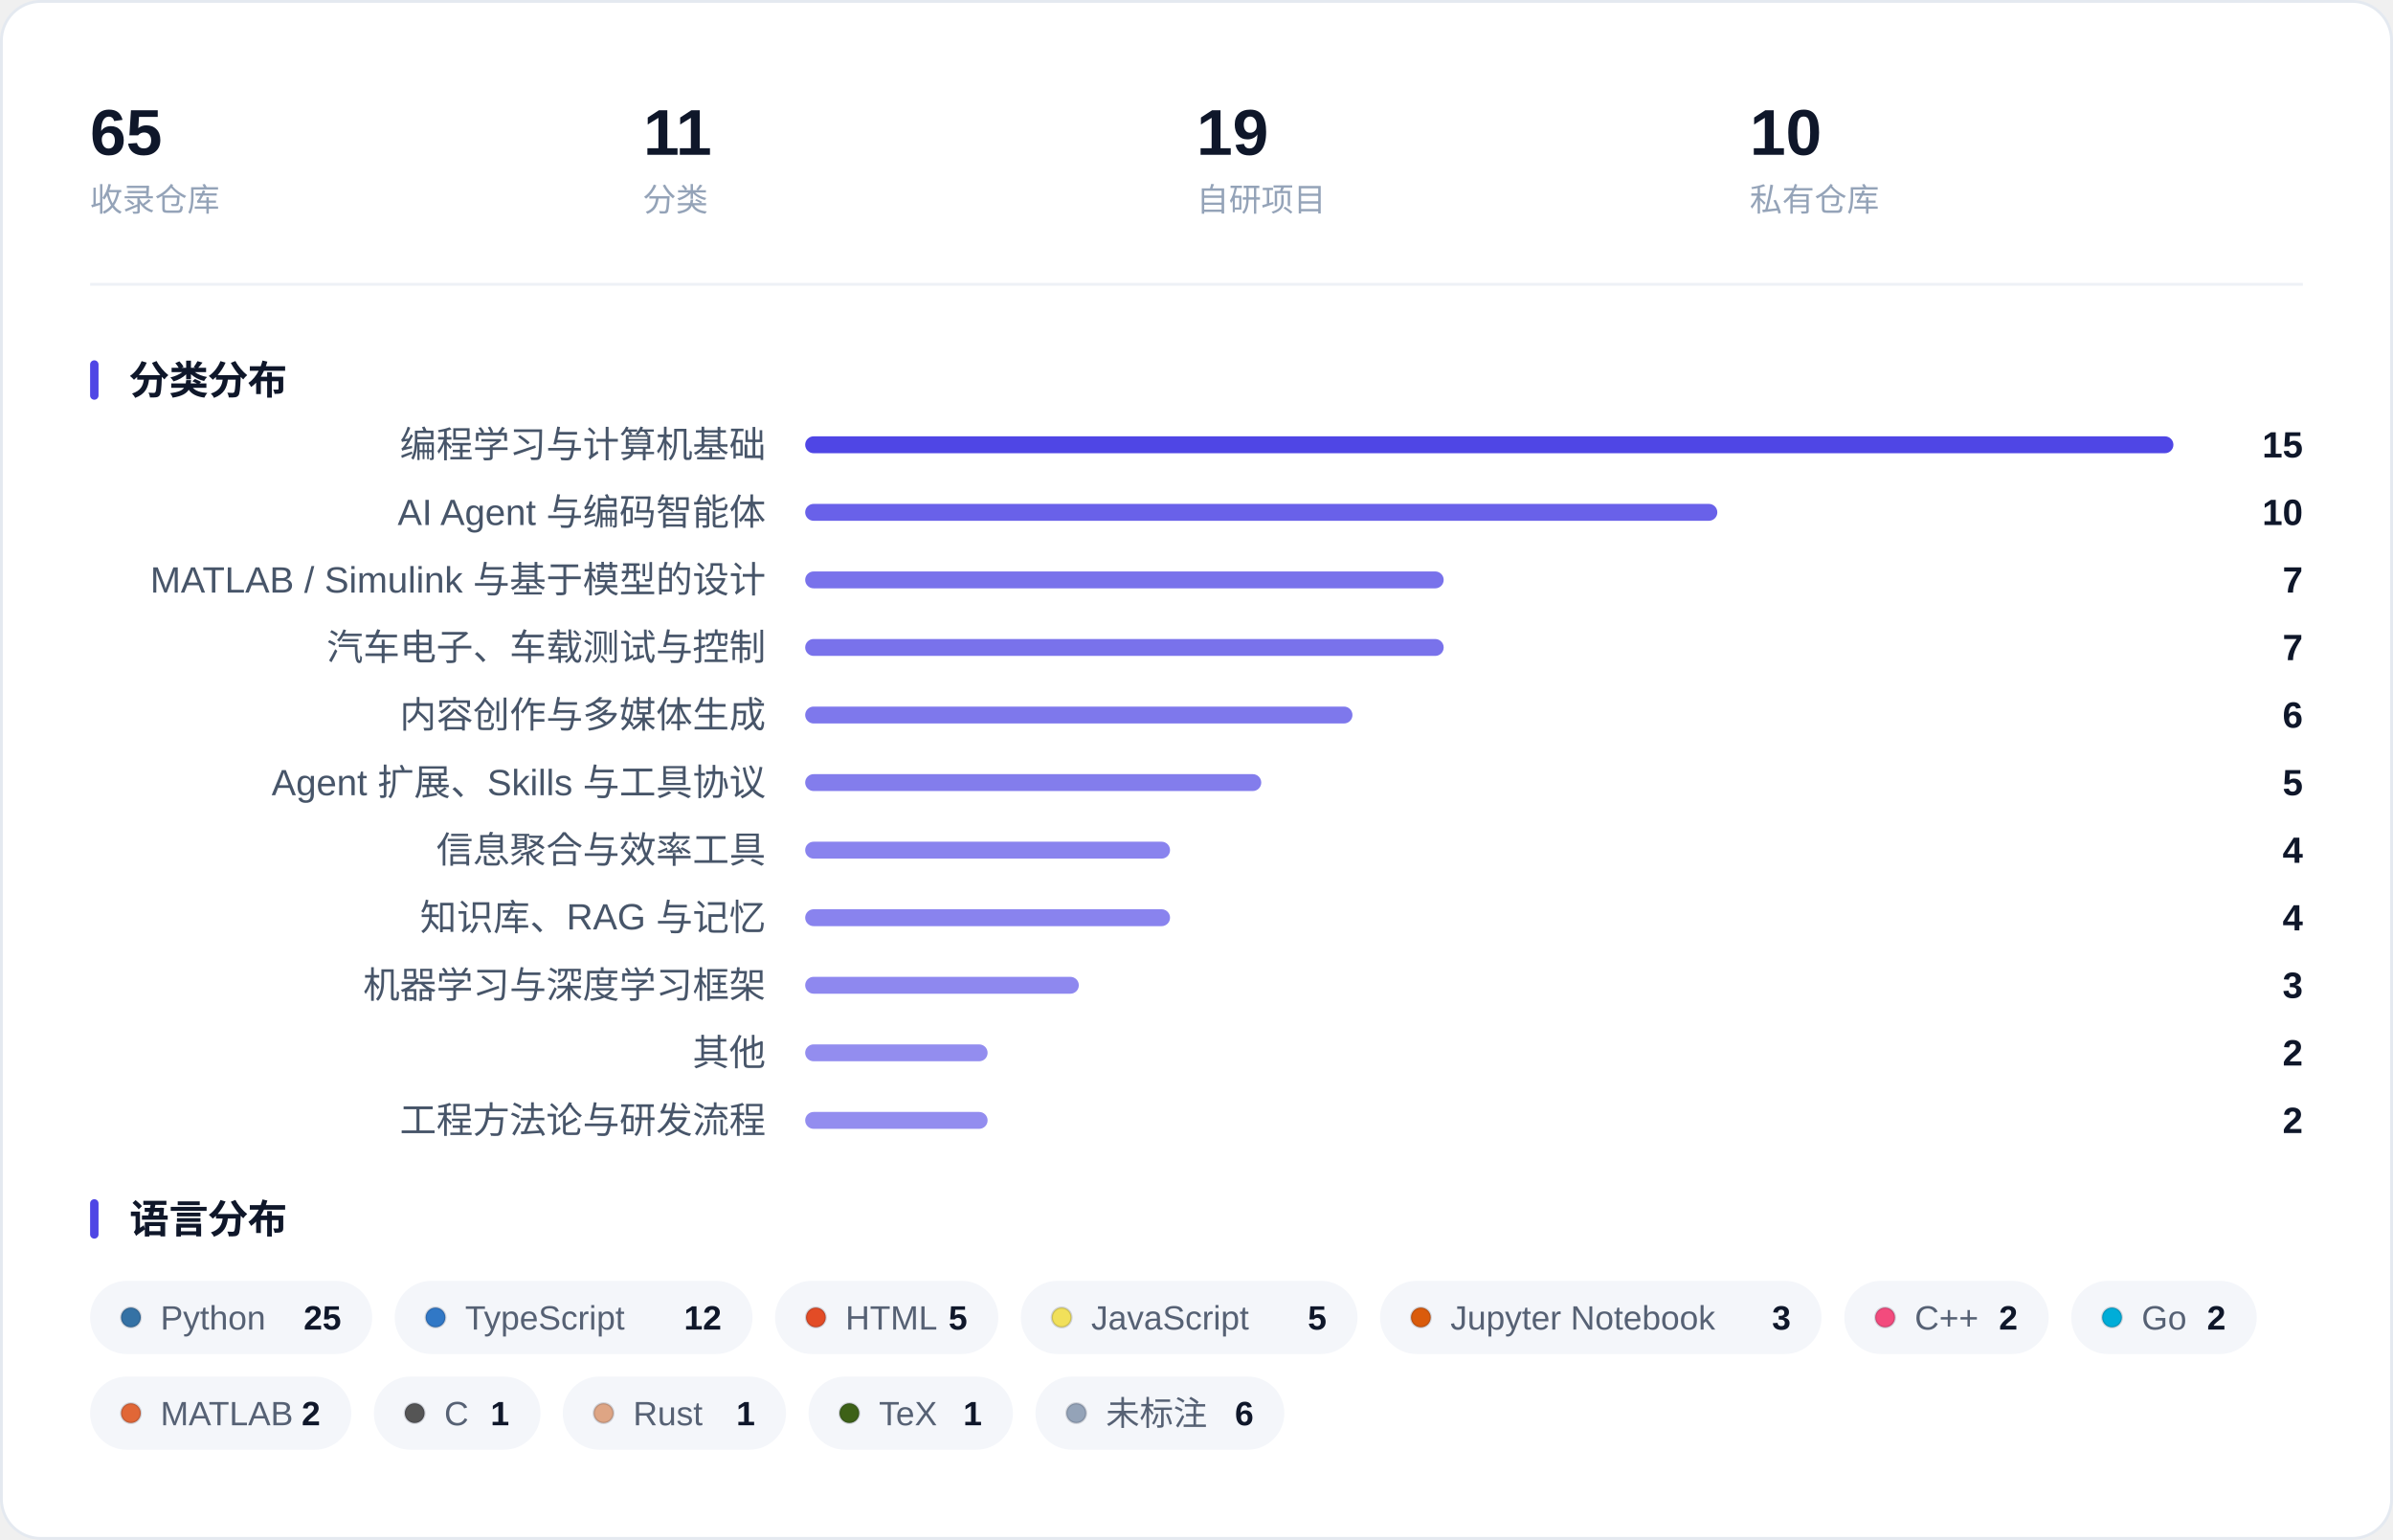
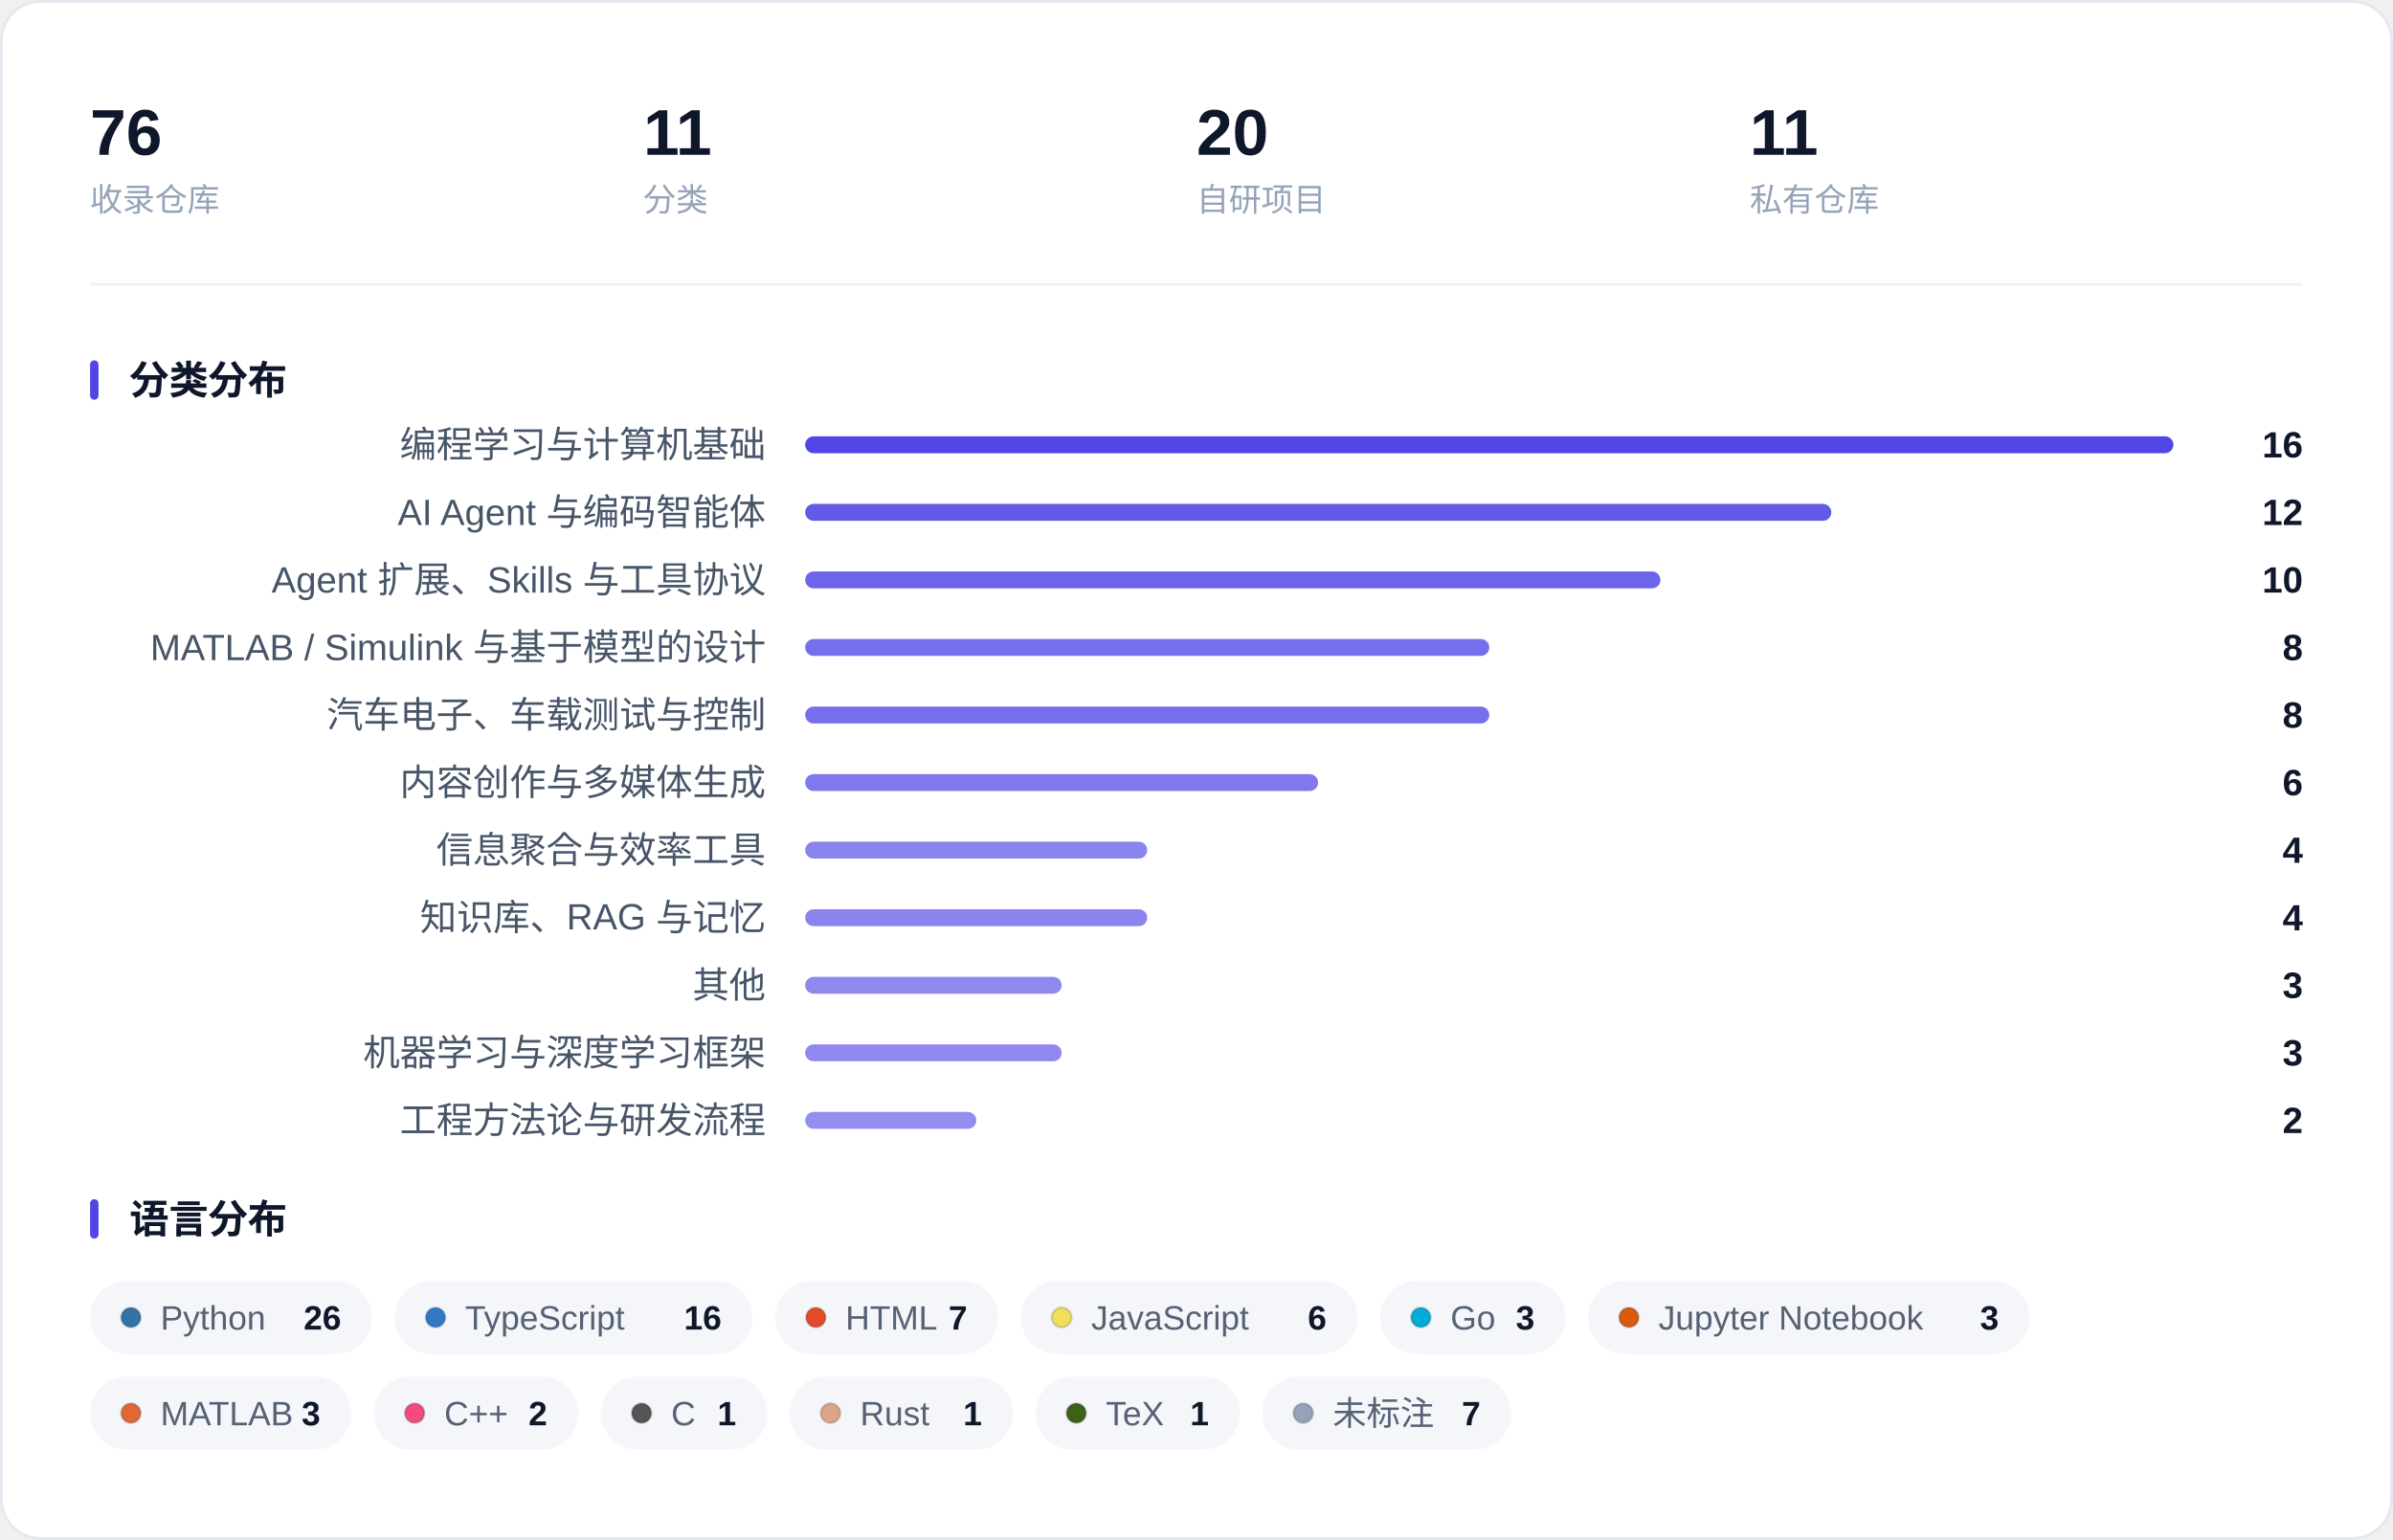
<svg xmlns="http://www.w3.org/2000/svg" width="850" height="547" viewBox="0 0 850 547" role="img" aria-label="收藏概览：指标、分类分布与语言分布">
  <rect x="0.5" y="0.5" width="849" height="546" rx="14" fill="#FFFFFF" stroke="#E4E9F0" />
-   <text x="32.0" y="55.0" font-family="-apple-system, BlinkMacSystemFont, 'Segoe UI', 'PingFang SC', 'Hiragino Sans GB', 'Microsoft YaHei', 'Helvetica Neue', Arial, sans-serif" font-size="23" fill="#0F172A" font-weight="600">65</text>
+   <text x="32.0" y="55.0" font-family="-apple-system, BlinkMacSystemFont, 'Segoe UI', 'PingFang SC', 'Hiragino Sans GB', 'Microsoft YaHei', 'Helvetica Neue', Arial, sans-serif" font-size="23" fill="#0F172A" font-weight="600">76</text>
  <text x="32.0" y="75.0" font-family="-apple-system, BlinkMacSystemFont, 'Segoe UI', 'PingFang SC', 'Hiragino Sans GB', 'Microsoft YaHei', 'Helvetica Neue', Arial, sans-serif" font-size="11.5" fill="#94A3B8">收录仓库</text>
  <text x="228.5" y="55.0" font-family="-apple-system, BlinkMacSystemFont, 'Segoe UI', 'PingFang SC', 'Hiragino Sans GB', 'Microsoft YaHei', 'Helvetica Neue', Arial, sans-serif" font-size="23" fill="#0F172A" font-weight="600">11</text>
  <text x="228.5" y="75.0" font-family="-apple-system, BlinkMacSystemFont, 'Segoe UI', 'PingFang SC', 'Hiragino Sans GB', 'Microsoft YaHei', 'Helvetica Neue', Arial, sans-serif" font-size="11.5" fill="#94A3B8">分类</text>
-   <text x="425.0" y="55.0" font-family="-apple-system, BlinkMacSystemFont, 'Segoe UI', 'PingFang SC', 'Hiragino Sans GB', 'Microsoft YaHei', 'Helvetica Neue', Arial, sans-serif" font-size="23" fill="#0F172A" font-weight="600">19</text>
+   <text x="425.0" y="55.0" font-family="-apple-system, BlinkMacSystemFont, 'Segoe UI', 'PingFang SC', 'Hiragino Sans GB', 'Microsoft YaHei', 'Helvetica Neue', Arial, sans-serif" font-size="23" fill="#0F172A" font-weight="600">20</text>
  <text x="425.0" y="75.0" font-family="-apple-system, BlinkMacSystemFont, 'Segoe UI', 'PingFang SC', 'Hiragino Sans GB', 'Microsoft YaHei', 'Helvetica Neue', Arial, sans-serif" font-size="11.5" fill="#94A3B8">自研项目</text>
-   <text x="621.5" y="55.0" font-family="-apple-system, BlinkMacSystemFont, 'Segoe UI', 'PingFang SC', 'Hiragino Sans GB', 'Microsoft YaHei', 'Helvetica Neue', Arial, sans-serif" font-size="23" fill="#0F172A" font-weight="600">10</text>
+   <text x="621.5" y="55.0" font-family="-apple-system, BlinkMacSystemFont, 'Segoe UI', 'PingFang SC', 'Hiragino Sans GB', 'Microsoft YaHei', 'Helvetica Neue', Arial, sans-serif" font-size="23" fill="#0F172A" font-weight="600">11</text>
  <text x="621.5" y="75.0" font-family="-apple-system, BlinkMacSystemFont, 'Segoe UI', 'PingFang SC', 'Hiragino Sans GB', 'Microsoft YaHei', 'Helvetica Neue', Arial, sans-serif" font-size="11.5" fill="#94A3B8">私有仓库</text>
  <line x1="32" y1="101.0" x2="818" y2="101.0" stroke="#EEF1F6" />
  <rect x="32" y="128.0" width="3" height="14" rx="1.5" fill="#4F46E5" />
  <text x="46.0" y="140.0" font-family="-apple-system, BlinkMacSystemFont, 'Segoe UI', 'PingFang SC', 'Hiragino Sans GB', 'Microsoft YaHei', 'Helvetica Neue', Arial, sans-serif" font-size="14" fill="#0F172A" font-weight="600">分类分布</text>
  <text x="272.0" y="162.5" font-family="-apple-system, BlinkMacSystemFont, 'Segoe UI', 'PingFang SC', 'Hiragino Sans GB', 'Microsoft YaHei', 'Helvetica Neue', Arial, sans-serif" font-size="13" fill="#475569" text-anchor="end">编程学习与计算机基础</text>
  <rect x="286.0" y="155.0" width="486.0" height="6" rx="3.0" fill="#4F46E5" fill-opacity="1.000" />
-   <text x="818.0" y="162.5" font-family="-apple-system, BlinkMacSystemFont, 'Segoe UI', 'PingFang SC', 'Hiragino Sans GB', 'Microsoft YaHei', 'Helvetica Neue', Arial, sans-serif" font-size="13" fill="#0F172A" font-weight="600" text-anchor="end">15</text>
+   <text x="818.0" y="162.5" font-family="-apple-system, BlinkMacSystemFont, 'Segoe UI', 'PingFang SC', 'Hiragino Sans GB', 'Microsoft YaHei', 'Helvetica Neue', Arial, sans-serif" font-size="13" fill="#0F172A" font-weight="600" text-anchor="end">16</text>
  <text x="272.0" y="186.5" font-family="-apple-system, BlinkMacSystemFont, 'Segoe UI', 'PingFang SC', 'Hiragino Sans GB', 'Microsoft YaHei', 'Helvetica Neue', Arial, sans-serif" font-size="13" fill="#475569" text-anchor="end">AI Agent 与编码智能体</text>
-   <rect x="286.0" y="179.0" width="324.0" height="6" rx="3.0" fill="#4F46E5" fill-opacity="0.850" />
-   <text x="818.0" y="186.5" font-family="-apple-system, BlinkMacSystemFont, 'Segoe UI', 'PingFang SC', 'Hiragino Sans GB', 'Microsoft YaHei', 'Helvetica Neue', Arial, sans-serif" font-size="13" fill="#0F172A" font-weight="600" text-anchor="end">10</text>
-   <text x="272.0" y="210.5" font-family="-apple-system, BlinkMacSystemFont, 'Segoe UI', 'PingFang SC', 'Hiragino Sans GB', 'Microsoft YaHei', 'Helvetica Neue', Arial, sans-serif" font-size="13" fill="#475569" text-anchor="end">MATLAB / Simulink 与基于模型的设计</text>
-   <rect x="286.0" y="203.0" width="226.8" height="6" rx="3.0" fill="#4F46E5" fill-opacity="0.760" />
-   <text x="818.0" y="210.5" font-family="-apple-system, BlinkMacSystemFont, 'Segoe UI', 'PingFang SC', 'Hiragino Sans GB', 'Microsoft YaHei', 'Helvetica Neue', Arial, sans-serif" font-size="13" fill="#0F172A" font-weight="600" text-anchor="end">7</text>
-   <text x="272.0" y="234.5" font-family="-apple-system, BlinkMacSystemFont, 'Segoe UI', 'PingFang SC', 'Hiragino Sans GB', 'Microsoft YaHei', 'Helvetica Neue', Arial, sans-serif" font-size="13" fill="#475569" text-anchor="end">汽车电子、车载测试与控制</text>
-   <rect x="286.0" y="227.0" width="226.8" height="6" rx="3.0" fill="#4F46E5" fill-opacity="0.760" />
-   <text x="818.0" y="234.5" font-family="-apple-system, BlinkMacSystemFont, 'Segoe UI', 'PingFang SC', 'Hiragino Sans GB', 'Microsoft YaHei', 'Helvetica Neue', Arial, sans-serif" font-size="13" fill="#0F172A" font-weight="600" text-anchor="end">7</text>
-   <text x="272.0" y="258.5" font-family="-apple-system, BlinkMacSystemFont, 'Segoe UI', 'PingFang SC', 'Hiragino Sans GB', 'Microsoft YaHei', 'Helvetica Neue', Arial, sans-serif" font-size="13" fill="#475569" text-anchor="end">内容创作与多媒体生成</text>
-   <rect x="286.0" y="251.0" width="194.4" height="6" rx="3.0" fill="#4F46E5" fill-opacity="0.730" />
-   <text x="818.0" y="258.5" font-family="-apple-system, BlinkMacSystemFont, 'Segoe UI', 'PingFang SC', 'Hiragino Sans GB', 'Microsoft YaHei', 'Helvetica Neue', Arial, sans-serif" font-size="13" fill="#0F172A" font-weight="600" text-anchor="end">6</text>
-   <text x="272.0" y="282.5" font-family="-apple-system, BlinkMacSystemFont, 'Segoe UI', 'PingFang SC', 'Hiragino Sans GB', 'Microsoft YaHei', 'Helvetica Neue', Arial, sans-serif" font-size="13" fill="#475569" text-anchor="end">Agent 扩展、Skills 与工具协议</text>
-   <rect x="286.0" y="275.0" width="162.0" height="6" rx="3.0" fill="#4F46E5" fill-opacity="0.700" />
-   <text x="818.0" y="282.5" font-family="-apple-system, BlinkMacSystemFont, 'Segoe UI', 'PingFang SC', 'Hiragino Sans GB', 'Microsoft YaHei', 'Helvetica Neue', Arial, sans-serif" font-size="13" fill="#0F172A" font-weight="600" text-anchor="end">5</text>
+   <rect x="286.0" y="179.0" width="364.5" height="6" rx="3.0" fill="#4F46E5" fill-opacity="0.887" />
+   <text x="818.0" y="186.5" font-family="-apple-system, BlinkMacSystemFont, 'Segoe UI', 'PingFang SC', 'Hiragino Sans GB', 'Microsoft YaHei', 'Helvetica Neue', Arial, sans-serif" font-size="13" fill="#0F172A" font-weight="600" text-anchor="end">12</text>
+   <text x="272.0" y="210.5" font-family="-apple-system, BlinkMacSystemFont, 'Segoe UI', 'PingFang SC', 'Hiragino Sans GB', 'Microsoft YaHei', 'Helvetica Neue', Arial, sans-serif" font-size="13" fill="#475569" text-anchor="end">Agent 扩展、Skills 与工具协议</text>
+   <rect x="286.0" y="203.0" width="303.8" height="6" rx="3.0" fill="#4F46E5" fill-opacity="0.831" />
+   <text x="818.0" y="210.5" font-family="-apple-system, BlinkMacSystemFont, 'Segoe UI', 'PingFang SC', 'Hiragino Sans GB', 'Microsoft YaHei', 'Helvetica Neue', Arial, sans-serif" font-size="13" fill="#0F172A" font-weight="600" text-anchor="end">10</text>
+   <text x="272.0" y="234.5" font-family="-apple-system, BlinkMacSystemFont, 'Segoe UI', 'PingFang SC', 'Hiragino Sans GB', 'Microsoft YaHei', 'Helvetica Neue', Arial, sans-serif" font-size="13" fill="#475569" text-anchor="end">MATLAB / Simulink 与基于模型的设计</text>
+   <rect x="286.0" y="227.0" width="243.0" height="6" rx="3.0" fill="#4F46E5" fill-opacity="0.775" />
+   <text x="818.0" y="234.5" font-family="-apple-system, BlinkMacSystemFont, 'Segoe UI', 'PingFang SC', 'Hiragino Sans GB', 'Microsoft YaHei', 'Helvetica Neue', Arial, sans-serif" font-size="13" fill="#0F172A" font-weight="600" text-anchor="end">8</text>
+   <text x="272.0" y="258.5" font-family="-apple-system, BlinkMacSystemFont, 'Segoe UI', 'PingFang SC', 'Hiragino Sans GB', 'Microsoft YaHei', 'Helvetica Neue', Arial, sans-serif" font-size="13" fill="#475569" text-anchor="end">汽车电子、车载测试与控制</text>
+   <rect x="286.0" y="251.0" width="243.0" height="6" rx="3.0" fill="#4F46E5" fill-opacity="0.775" />
+   <text x="818.0" y="258.5" font-family="-apple-system, BlinkMacSystemFont, 'Segoe UI', 'PingFang SC', 'Hiragino Sans GB', 'Microsoft YaHei', 'Helvetica Neue', Arial, sans-serif" font-size="13" fill="#0F172A" font-weight="600" text-anchor="end">8</text>
+   <text x="272.0" y="282.5" font-family="-apple-system, BlinkMacSystemFont, 'Segoe UI', 'PingFang SC', 'Hiragino Sans GB', 'Microsoft YaHei', 'Helvetica Neue', Arial, sans-serif" font-size="13" fill="#475569" text-anchor="end">内容创作与多媒体生成</text>
+   <rect x="286.0" y="275.0" width="182.2" height="6" rx="3.0" fill="#4F46E5" fill-opacity="0.719" />
+   <text x="818.0" y="282.5" font-family="-apple-system, BlinkMacSystemFont, 'Segoe UI', 'PingFang SC', 'Hiragino Sans GB', 'Microsoft YaHei', 'Helvetica Neue', Arial, sans-serif" font-size="13" fill="#0F172A" font-weight="600" text-anchor="end">6</text>
  <text x="272.0" y="306.5" font-family="-apple-system, BlinkMacSystemFont, 'Segoe UI', 'PingFang SC', 'Hiragino Sans GB', 'Microsoft YaHei', 'Helvetica Neue', Arial, sans-serif" font-size="13" fill="#475569" text-anchor="end">信息聚合与效率工具</text>
-   <rect x="286.0" y="299.0" width="129.6" height="6" rx="3.0" fill="#4F46E5" fill-opacity="0.670" />
+   <rect x="286.0" y="299.0" width="121.5" height="6" rx="3.0" fill="#4F46E5" fill-opacity="0.663" />
  <text x="818.0" y="306.5" font-family="-apple-system, BlinkMacSystemFont, 'Segoe UI', 'PingFang SC', 'Hiragino Sans GB', 'Microsoft YaHei', 'Helvetica Neue', Arial, sans-serif" font-size="13" fill="#0F172A" font-weight="600" text-anchor="end">4</text>
  <text x="272.0" y="330.5" font-family="-apple-system, BlinkMacSystemFont, 'Segoe UI', 'PingFang SC', 'Hiragino Sans GB', 'Microsoft YaHei', 'Helvetica Neue', Arial, sans-serif" font-size="13" fill="#475569" text-anchor="end">知识库、RAG 与记忆</text>
-   <rect x="286.0" y="323.0" width="129.6" height="6" rx="3.0" fill="#4F46E5" fill-opacity="0.670" />
+   <rect x="286.0" y="323.0" width="121.5" height="6" rx="3.0" fill="#4F46E5" fill-opacity="0.663" />
  <text x="818.0" y="330.5" font-family="-apple-system, BlinkMacSystemFont, 'Segoe UI', 'PingFang SC', 'Hiragino Sans GB', 'Microsoft YaHei', 'Helvetica Neue', Arial, sans-serif" font-size="13" fill="#0F172A" font-weight="600" text-anchor="end">4</text>
-   <text x="272.0" y="354.5" font-family="-apple-system, BlinkMacSystemFont, 'Segoe UI', 'PingFang SC', 'Hiragino Sans GB', 'Microsoft YaHei', 'Helvetica Neue', Arial, sans-serif" font-size="13" fill="#475569" text-anchor="end">机器学习与深度学习框架</text>
-   <rect x="286.0" y="347.0" width="97.2" height="6" rx="3.0" fill="#4F46E5" fill-opacity="0.640" />
+   <text x="272.0" y="354.5" font-family="-apple-system, BlinkMacSystemFont, 'Segoe UI', 'PingFang SC', 'Hiragino Sans GB', 'Microsoft YaHei', 'Helvetica Neue', Arial, sans-serif" font-size="13" fill="#475569" text-anchor="end">其他</text>
+   <rect x="286.0" y="347.0" width="91.1" height="6" rx="3.0" fill="#4F46E5" fill-opacity="0.634" />
  <text x="818.0" y="354.5" font-family="-apple-system, BlinkMacSystemFont, 'Segoe UI', 'PingFang SC', 'Hiragino Sans GB', 'Microsoft YaHei', 'Helvetica Neue', Arial, sans-serif" font-size="13" fill="#0F172A" font-weight="600" text-anchor="end">3</text>
-   <text x="272.0" y="378.5" font-family="-apple-system, BlinkMacSystemFont, 'Segoe UI', 'PingFang SC', 'Hiragino Sans GB', 'Microsoft YaHei', 'Helvetica Neue', Arial, sans-serif" font-size="13" fill="#475569" text-anchor="end">其他</text>
-   <rect x="286.0" y="371.0" width="64.8" height="6" rx="3.0" fill="#4F46E5" fill-opacity="0.610" />
-   <text x="818.0" y="378.5" font-family="-apple-system, BlinkMacSystemFont, 'Segoe UI', 'PingFang SC', 'Hiragino Sans GB', 'Microsoft YaHei', 'Helvetica Neue', Arial, sans-serif" font-size="13" fill="#0F172A" font-weight="600" text-anchor="end">2</text>
+   <text x="272.0" y="378.5" font-family="-apple-system, BlinkMacSystemFont, 'Segoe UI', 'PingFang SC', 'Hiragino Sans GB', 'Microsoft YaHei', 'Helvetica Neue', Arial, sans-serif" font-size="13" fill="#475569" text-anchor="end">机器学习与深度学习框架</text>
+   <rect x="286.0" y="371.0" width="91.1" height="6" rx="3.0" fill="#4F46E5" fill-opacity="0.634" />
+   <text x="818.0" y="378.5" font-family="-apple-system, BlinkMacSystemFont, 'Segoe UI', 'PingFang SC', 'Hiragino Sans GB', 'Microsoft YaHei', 'Helvetica Neue', Arial, sans-serif" font-size="13" fill="#0F172A" font-weight="600" text-anchor="end">3</text>
  <text x="272.0" y="402.5" font-family="-apple-system, BlinkMacSystemFont, 'Segoe UI', 'PingFang SC', 'Hiragino Sans GB', 'Microsoft YaHei', 'Helvetica Neue', Arial, sans-serif" font-size="13" fill="#475569" text-anchor="end">工程方法论与研发流程</text>
-   <rect x="286.0" y="395.0" width="64.8" height="6" rx="3.0" fill="#4F46E5" fill-opacity="0.610" />
+   <rect x="286.0" y="395.0" width="60.8" height="6" rx="3.0" fill="#4F46E5" fill-opacity="0.606" />
  <text x="818.0" y="402.5" font-family="-apple-system, BlinkMacSystemFont, 'Segoe UI', 'PingFang SC', 'Hiragino Sans GB', 'Microsoft YaHei', 'Helvetica Neue', Arial, sans-serif" font-size="13" fill="#0F172A" font-weight="600" text-anchor="end">2</text>
  <rect x="32" y="426.0" width="3" height="14" rx="1.5" fill="#4F46E5" />
  <text x="46.0" y="438.0" font-family="-apple-system, BlinkMacSystemFont, 'Segoe UI', 'PingFang SC', 'Hiragino Sans GB', 'Microsoft YaHei', 'Helvetica Neue', Arial, sans-serif" font-size="14" fill="#0F172A" font-weight="600">语言分布</text>
  <rect x="32.0" y="455.0" width="100.2" height="26" rx="13.0" fill="#F4F6FA" />
  <circle cx="46.5" cy="468.0" r="3.5" fill="#3572A5" stroke="#0B1220" stroke-opacity="0.16" stroke-width="0.8" />
  <text x="57.0" y="472.3" font-family="-apple-system, BlinkMacSystemFont, 'Segoe UI', 'PingFang SC', 'Hiragino Sans GB', 'Microsoft YaHei', 'Helvetica Neue', Arial, sans-serif" font-size="12" fill="#566174">Python</text>
-   <text x="121.2" y="472.3" font-family="-apple-system, BlinkMacSystemFont, 'Segoe UI', 'PingFang SC', 'Hiragino Sans GB', 'Microsoft YaHei', 'Helvetica Neue', Arial, sans-serif" font-size="12" fill="#0F172A" font-weight="600" text-anchor="end">25</text>
+   <text x="121.2" y="472.3" font-family="-apple-system, BlinkMacSystemFont, 'Segoe UI', 'PingFang SC', 'Hiragino Sans GB', 'Microsoft YaHei', 'Helvetica Neue', Arial, sans-serif" font-size="12" fill="#0F172A" font-weight="600" text-anchor="end">26</text>
  <rect x="140.2" y="455.0" width="127.1" height="26" rx="13.0" fill="#F4F6FA" />
  <circle cx="154.7" cy="468.0" r="3.5" fill="#3178C6" stroke="#0B1220" stroke-opacity="0.16" stroke-width="0.8" />
  <text x="165.2" y="472.3" font-family="-apple-system, BlinkMacSystemFont, 'Segoe UI', 'PingFang SC', 'Hiragino Sans GB', 'Microsoft YaHei', 'Helvetica Neue', Arial, sans-serif" font-size="12" fill="#566174">TypeScript</text>
-   <text x="256.3" y="472.3" font-family="-apple-system, BlinkMacSystemFont, 'Segoe UI', 'PingFang SC', 'Hiragino Sans GB', 'Microsoft YaHei', 'Helvetica Neue', Arial, sans-serif" font-size="12" fill="#0F172A" font-weight="600" text-anchor="end">12</text>
+   <text x="256.3" y="472.3" font-family="-apple-system, BlinkMacSystemFont, 'Segoe UI', 'PingFang SC', 'Hiragino Sans GB', 'Microsoft YaHei', 'Helvetica Neue', Arial, sans-serif" font-size="12" fill="#0F172A" font-weight="600" text-anchor="end">16</text>
  <rect x="275.3" y="455.0" width="79.3" height="26" rx="13.0" fill="#F4F6FA" />
  <circle cx="289.8" cy="468.0" r="3.5" fill="#E34C26" stroke="#0B1220" stroke-opacity="0.16" stroke-width="0.8" />
  <text x="300.3" y="472.3" font-family="-apple-system, BlinkMacSystemFont, 'Segoe UI', 'PingFang SC', 'Hiragino Sans GB', 'Microsoft YaHei', 'Helvetica Neue', Arial, sans-serif" font-size="12" fill="#566174">HTML</text>
-   <text x="343.6" y="472.3" font-family="-apple-system, BlinkMacSystemFont, 'Segoe UI', 'PingFang SC', 'Hiragino Sans GB', 'Microsoft YaHei', 'Helvetica Neue', Arial, sans-serif" font-size="12" fill="#0F172A" font-weight="600" text-anchor="end">5</text>
+   <text x="343.6" y="472.3" font-family="-apple-system, BlinkMacSystemFont, 'Segoe UI', 'PingFang SC', 'Hiragino Sans GB', 'Microsoft YaHei', 'Helvetica Neue', Arial, sans-serif" font-size="12" fill="#0F172A" font-weight="600" text-anchor="end">7</text>
  <rect x="362.6" y="455.0" width="119.6" height="26" rx="13.0" fill="#F4F6FA" />
  <circle cx="377.1" cy="468.0" r="3.5" fill="#F1E05A" stroke="#0B1220" stroke-opacity="0.16" stroke-width="0.8" />
  <text x="387.6" y="472.3" font-family="-apple-system, BlinkMacSystemFont, 'Segoe UI', 'PingFang SC', 'Hiragino Sans GB', 'Microsoft YaHei', 'Helvetica Neue', Arial, sans-serif" font-size="12" fill="#566174">JavaScript</text>
-   <text x="471.2" y="472.3" font-family="-apple-system, BlinkMacSystemFont, 'Segoe UI', 'PingFang SC', 'Hiragino Sans GB', 'Microsoft YaHei', 'Helvetica Neue', Arial, sans-serif" font-size="12" fill="#0F172A" font-weight="600" text-anchor="end">5</text>
-   <rect x="490.2" y="455.0" width="156.8" height="26" rx="13.0" fill="#F4F6FA" />
-   <circle cx="504.7" cy="468.0" r="3.5" fill="#DA5B0B" stroke="#0B1220" stroke-opacity="0.16" stroke-width="0.8" />
-   <text x="515.2" y="472.3" font-family="-apple-system, BlinkMacSystemFont, 'Segoe UI', 'PingFang SC', 'Hiragino Sans GB', 'Microsoft YaHei', 'Helvetica Neue', Arial, sans-serif" font-size="12" fill="#566174">Jupyter Notebook</text>
-   <text x="636.1" y="472.3" font-family="-apple-system, BlinkMacSystemFont, 'Segoe UI', 'PingFang SC', 'Hiragino Sans GB', 'Microsoft YaHei', 'Helvetica Neue', Arial, sans-serif" font-size="12" fill="#0F172A" font-weight="600" text-anchor="end">3</text>
-   <rect x="655.1" y="455.0" width="72.6" height="26" rx="13.0" fill="#F4F6FA" />
-   <circle cx="669.6" cy="468.0" r="3.5" fill="#F34B7D" stroke="#0B1220" stroke-opacity="0.16" stroke-width="0.8" />
-   <text x="680.1" y="472.3" font-family="-apple-system, BlinkMacSystemFont, 'Segoe UI', 'PingFang SC', 'Hiragino Sans GB', 'Microsoft YaHei', 'Helvetica Neue', Arial, sans-serif" font-size="12" fill="#566174">C++</text>
-   <text x="716.7" y="472.3" font-family="-apple-system, BlinkMacSystemFont, 'Segoe UI', 'PingFang SC', 'Hiragino Sans GB', 'Microsoft YaHei', 'Helvetica Neue', Arial, sans-serif" font-size="12" fill="#0F172A" font-weight="600" text-anchor="end">2</text>
-   <rect x="735.7" y="455.0" width="65.9" height="26" rx="13.0" fill="#F4F6FA" />
-   <circle cx="750.2" cy="468.0" r="3.5" fill="#00ADD8" stroke="#0B1220" stroke-opacity="0.16" stroke-width="0.8" />
-   <text x="760.7" y="472.3" font-family="-apple-system, BlinkMacSystemFont, 'Segoe UI', 'PingFang SC', 'Hiragino Sans GB', 'Microsoft YaHei', 'Helvetica Neue', Arial, sans-serif" font-size="12" fill="#566174">Go</text>
-   <text x="790.6" y="472.3" font-family="-apple-system, BlinkMacSystemFont, 'Segoe UI', 'PingFang SC', 'Hiragino Sans GB', 'Microsoft YaHei', 'Helvetica Neue', Arial, sans-serif" font-size="12" fill="#0F172A" font-weight="600" text-anchor="end">2</text>
+   <text x="471.2" y="472.3" font-family="-apple-system, BlinkMacSystemFont, 'Segoe UI', 'PingFang SC', 'Hiragino Sans GB', 'Microsoft YaHei', 'Helvetica Neue', Arial, sans-serif" font-size="12" fill="#0F172A" font-weight="600" text-anchor="end">6</text>
+   <rect x="490.2" y="455.0" width="65.9" height="26" rx="13.0" fill="#F4F6FA" />
+   <circle cx="504.7" cy="468.0" r="3.5" fill="#00ADD8" stroke="#0B1220" stroke-opacity="0.16" stroke-width="0.8" />
+   <text x="515.2" y="472.3" font-family="-apple-system, BlinkMacSystemFont, 'Segoe UI', 'PingFang SC', 'Hiragino Sans GB', 'Microsoft YaHei', 'Helvetica Neue', Arial, sans-serif" font-size="12" fill="#566174">Go</text>
+   <text x="545.1" y="472.3" font-family="-apple-system, BlinkMacSystemFont, 'Segoe UI', 'PingFang SC', 'Hiragino Sans GB', 'Microsoft YaHei', 'Helvetica Neue', Arial, sans-serif" font-size="12" fill="#0F172A" font-weight="600" text-anchor="end">3</text>
+   <rect x="564.1" y="455.0" width="156.8" height="26" rx="13.0" fill="#F4F6FA" />
+   <circle cx="578.6" cy="468.0" r="3.5" fill="#DA5B0B" stroke="#0B1220" stroke-opacity="0.16" stroke-width="0.8" />
+   <text x="589.1" y="472.3" font-family="-apple-system, BlinkMacSystemFont, 'Segoe UI', 'PingFang SC', 'Hiragino Sans GB', 'Microsoft YaHei', 'Helvetica Neue', Arial, sans-serif" font-size="12" fill="#566174">Jupyter Notebook</text>
+   <text x="710.0" y="472.3" font-family="-apple-system, BlinkMacSystemFont, 'Segoe UI', 'PingFang SC', 'Hiragino Sans GB', 'Microsoft YaHei', 'Helvetica Neue', Arial, sans-serif" font-size="12" fill="#0F172A" font-weight="600" text-anchor="end">3</text>
  <rect x="32.0" y="489.0" width="92.8" height="26" rx="13.0" fill="#F4F6FA" />
  <circle cx="46.5" cy="502.0" r="3.5" fill="#E16737" stroke="#0B1220" stroke-opacity="0.16" stroke-width="0.8" />
  <text x="57.0" y="506.3" font-family="-apple-system, BlinkMacSystemFont, 'Segoe UI', 'PingFang SC', 'Hiragino Sans GB', 'Microsoft YaHei', 'Helvetica Neue', Arial, sans-serif" font-size="12" fill="#566174">MATLAB</text>
-   <text x="113.8" y="506.3" font-family="-apple-system, BlinkMacSystemFont, 'Segoe UI', 'PingFang SC', 'Hiragino Sans GB', 'Microsoft YaHei', 'Helvetica Neue', Arial, sans-serif" font-size="12" fill="#0F172A" font-weight="600" text-anchor="end">2</text>
-   <rect x="132.8" y="489.0" width="59.2" height="26" rx="13.0" fill="#F4F6FA" />
-   <circle cx="147.3" cy="502.0" r="3.5" fill="#555555" stroke="#0B1220" stroke-opacity="0.16" stroke-width="0.8" />
-   <text x="157.8" y="506.3" font-family="-apple-system, BlinkMacSystemFont, 'Segoe UI', 'PingFang SC', 'Hiragino Sans GB', 'Microsoft YaHei', 'Helvetica Neue', Arial, sans-serif" font-size="12" fill="#566174">C</text>
-   <text x="180.9" y="506.3" font-family="-apple-system, BlinkMacSystemFont, 'Segoe UI', 'PingFang SC', 'Hiragino Sans GB', 'Microsoft YaHei', 'Helvetica Neue', Arial, sans-serif" font-size="12" fill="#0F172A" font-weight="600" text-anchor="end">1</text>
-   <rect x="199.9" y="489.0" width="79.3" height="26" rx="13.0" fill="#F4F6FA" />
-   <circle cx="214.4" cy="502.0" r="3.5" fill="#DEA584" stroke="#0B1220" stroke-opacity="0.16" stroke-width="0.8" />
-   <text x="224.9" y="506.3" font-family="-apple-system, BlinkMacSystemFont, 'Segoe UI', 'PingFang SC', 'Hiragino Sans GB', 'Microsoft YaHei', 'Helvetica Neue', Arial, sans-serif" font-size="12" fill="#566174">Rust</text>
-   <text x="268.2" y="506.3" font-family="-apple-system, BlinkMacSystemFont, 'Segoe UI', 'PingFang SC', 'Hiragino Sans GB', 'Microsoft YaHei', 'Helvetica Neue', Arial, sans-serif" font-size="12" fill="#0F172A" font-weight="600" text-anchor="end">1</text>
-   <rect x="287.2" y="489.0" width="72.6" height="26" rx="13.0" fill="#F4F6FA" />
-   <circle cx="301.7" cy="502.0" r="3.5" fill="#3D6117" stroke="#0B1220" stroke-opacity="0.16" stroke-width="0.8" />
-   <text x="312.2" y="506.3" font-family="-apple-system, BlinkMacSystemFont, 'Segoe UI', 'PingFang SC', 'Hiragino Sans GB', 'Microsoft YaHei', 'Helvetica Neue', Arial, sans-serif" font-size="12" fill="#566174">TeX</text>
+   <text x="113.8" y="506.3" font-family="-apple-system, BlinkMacSystemFont, 'Segoe UI', 'PingFang SC', 'Hiragino Sans GB', 'Microsoft YaHei', 'Helvetica Neue', Arial, sans-serif" font-size="12" fill="#0F172A" font-weight="600" text-anchor="end">3</text>
+   <rect x="132.8" y="489.0" width="72.6" height="26" rx="13.0" fill="#F4F6FA" />
+   <circle cx="147.3" cy="502.0" r="3.5" fill="#F34B7D" stroke="#0B1220" stroke-opacity="0.16" stroke-width="0.8" />
+   <text x="157.8" y="506.3" font-family="-apple-system, BlinkMacSystemFont, 'Segoe UI', 'PingFang SC', 'Hiragino Sans GB', 'Microsoft YaHei', 'Helvetica Neue', Arial, sans-serif" font-size="12" fill="#566174">C++</text>
+   <text x="194.4" y="506.3" font-family="-apple-system, BlinkMacSystemFont, 'Segoe UI', 'PingFang SC', 'Hiragino Sans GB', 'Microsoft YaHei', 'Helvetica Neue', Arial, sans-serif" font-size="12" fill="#0F172A" font-weight="600" text-anchor="end">2</text>
+   <rect x="213.4" y="489.0" width="59.2" height="26" rx="13.0" fill="#F4F6FA" />
+   <circle cx="227.9" cy="502.0" r="3.5" fill="#555555" stroke="#0B1220" stroke-opacity="0.16" stroke-width="0.8" />
+   <text x="238.4" y="506.3" font-family="-apple-system, BlinkMacSystemFont, 'Segoe UI', 'PingFang SC', 'Hiragino Sans GB', 'Microsoft YaHei', 'Helvetica Neue', Arial, sans-serif" font-size="12" fill="#566174">C</text>
+   <text x="261.5" y="506.3" font-family="-apple-system, BlinkMacSystemFont, 'Segoe UI', 'PingFang SC', 'Hiragino Sans GB', 'Microsoft YaHei', 'Helvetica Neue', Arial, sans-serif" font-size="12" fill="#0F172A" font-weight="600" text-anchor="end">1</text>
+   <rect x="280.5" y="489.0" width="79.3" height="26" rx="13.0" fill="#F4F6FA" />
+   <circle cx="295.0" cy="502.0" r="3.5" fill="#DEA584" stroke="#0B1220" stroke-opacity="0.16" stroke-width="0.8" />
+   <text x="305.5" y="506.3" font-family="-apple-system, BlinkMacSystemFont, 'Segoe UI', 'PingFang SC', 'Hiragino Sans GB', 'Microsoft YaHei', 'Helvetica Neue', Arial, sans-serif" font-size="12" fill="#566174">Rust</text>
  <text x="348.8" y="506.3" font-family="-apple-system, BlinkMacSystemFont, 'Segoe UI', 'PingFang SC', 'Hiragino Sans GB', 'Microsoft YaHei', 'Helvetica Neue', Arial, sans-serif" font-size="12" fill="#0F172A" font-weight="600" text-anchor="end">1</text>
-   <rect x="367.8" y="489.0" width="88.4" height="26" rx="13.0" fill="#F4F6FA" />
-   <circle cx="382.3" cy="502.0" r="3.5" fill="#94A3B8" stroke="#0B1220" stroke-opacity="0.16" stroke-width="0.8" />
-   <text x="392.8" y="506.3" font-family="-apple-system, BlinkMacSystemFont, 'Segoe UI', 'PingFang SC', 'Hiragino Sans GB', 'Microsoft YaHei', 'Helvetica Neue', Arial, sans-serif" font-size="12" fill="#566174">未标注</text>
-   <text x="445.3" y="506.3" font-family="-apple-system, BlinkMacSystemFont, 'Segoe UI', 'PingFang SC', 'Hiragino Sans GB', 'Microsoft YaHei', 'Helvetica Neue', Arial, sans-serif" font-size="12" fill="#0F172A" font-weight="600" text-anchor="end">6</text>
+   <rect x="367.8" y="489.0" width="72.6" height="26" rx="13.0" fill="#F4F6FA" />
+   <circle cx="382.3" cy="502.0" r="3.5" fill="#3D6117" stroke="#0B1220" stroke-opacity="0.16" stroke-width="0.8" />
+   <text x="392.8" y="506.3" font-family="-apple-system, BlinkMacSystemFont, 'Segoe UI', 'PingFang SC', 'Hiragino Sans GB', 'Microsoft YaHei', 'Helvetica Neue', Arial, sans-serif" font-size="12" fill="#566174">TeX</text>
+   <text x="429.4" y="506.3" font-family="-apple-system, BlinkMacSystemFont, 'Segoe UI', 'PingFang SC', 'Hiragino Sans GB', 'Microsoft YaHei', 'Helvetica Neue', Arial, sans-serif" font-size="12" fill="#0F172A" font-weight="600" text-anchor="end">1</text>
+   <rect x="448.4" y="489.0" width="88.4" height="26" rx="13.0" fill="#F4F6FA" />
+   <circle cx="462.9" cy="502.0" r="3.5" fill="#94A3B8" stroke="#0B1220" stroke-opacity="0.16" stroke-width="0.8" />
+   <text x="473.4" y="506.3" font-family="-apple-system, BlinkMacSystemFont, 'Segoe UI', 'PingFang SC', 'Hiragino Sans GB', 'Microsoft YaHei', 'Helvetica Neue', Arial, sans-serif" font-size="12" fill="#566174">未标注</text>
+   <text x="525.9" y="506.3" font-family="-apple-system, BlinkMacSystemFont, 'Segoe UI', 'PingFang SC', 'Hiragino Sans GB', 'Microsoft YaHei', 'Helvetica Neue', Arial, sans-serif" font-size="12" fill="#0F172A" font-weight="600" text-anchor="end">7</text>
</svg>
